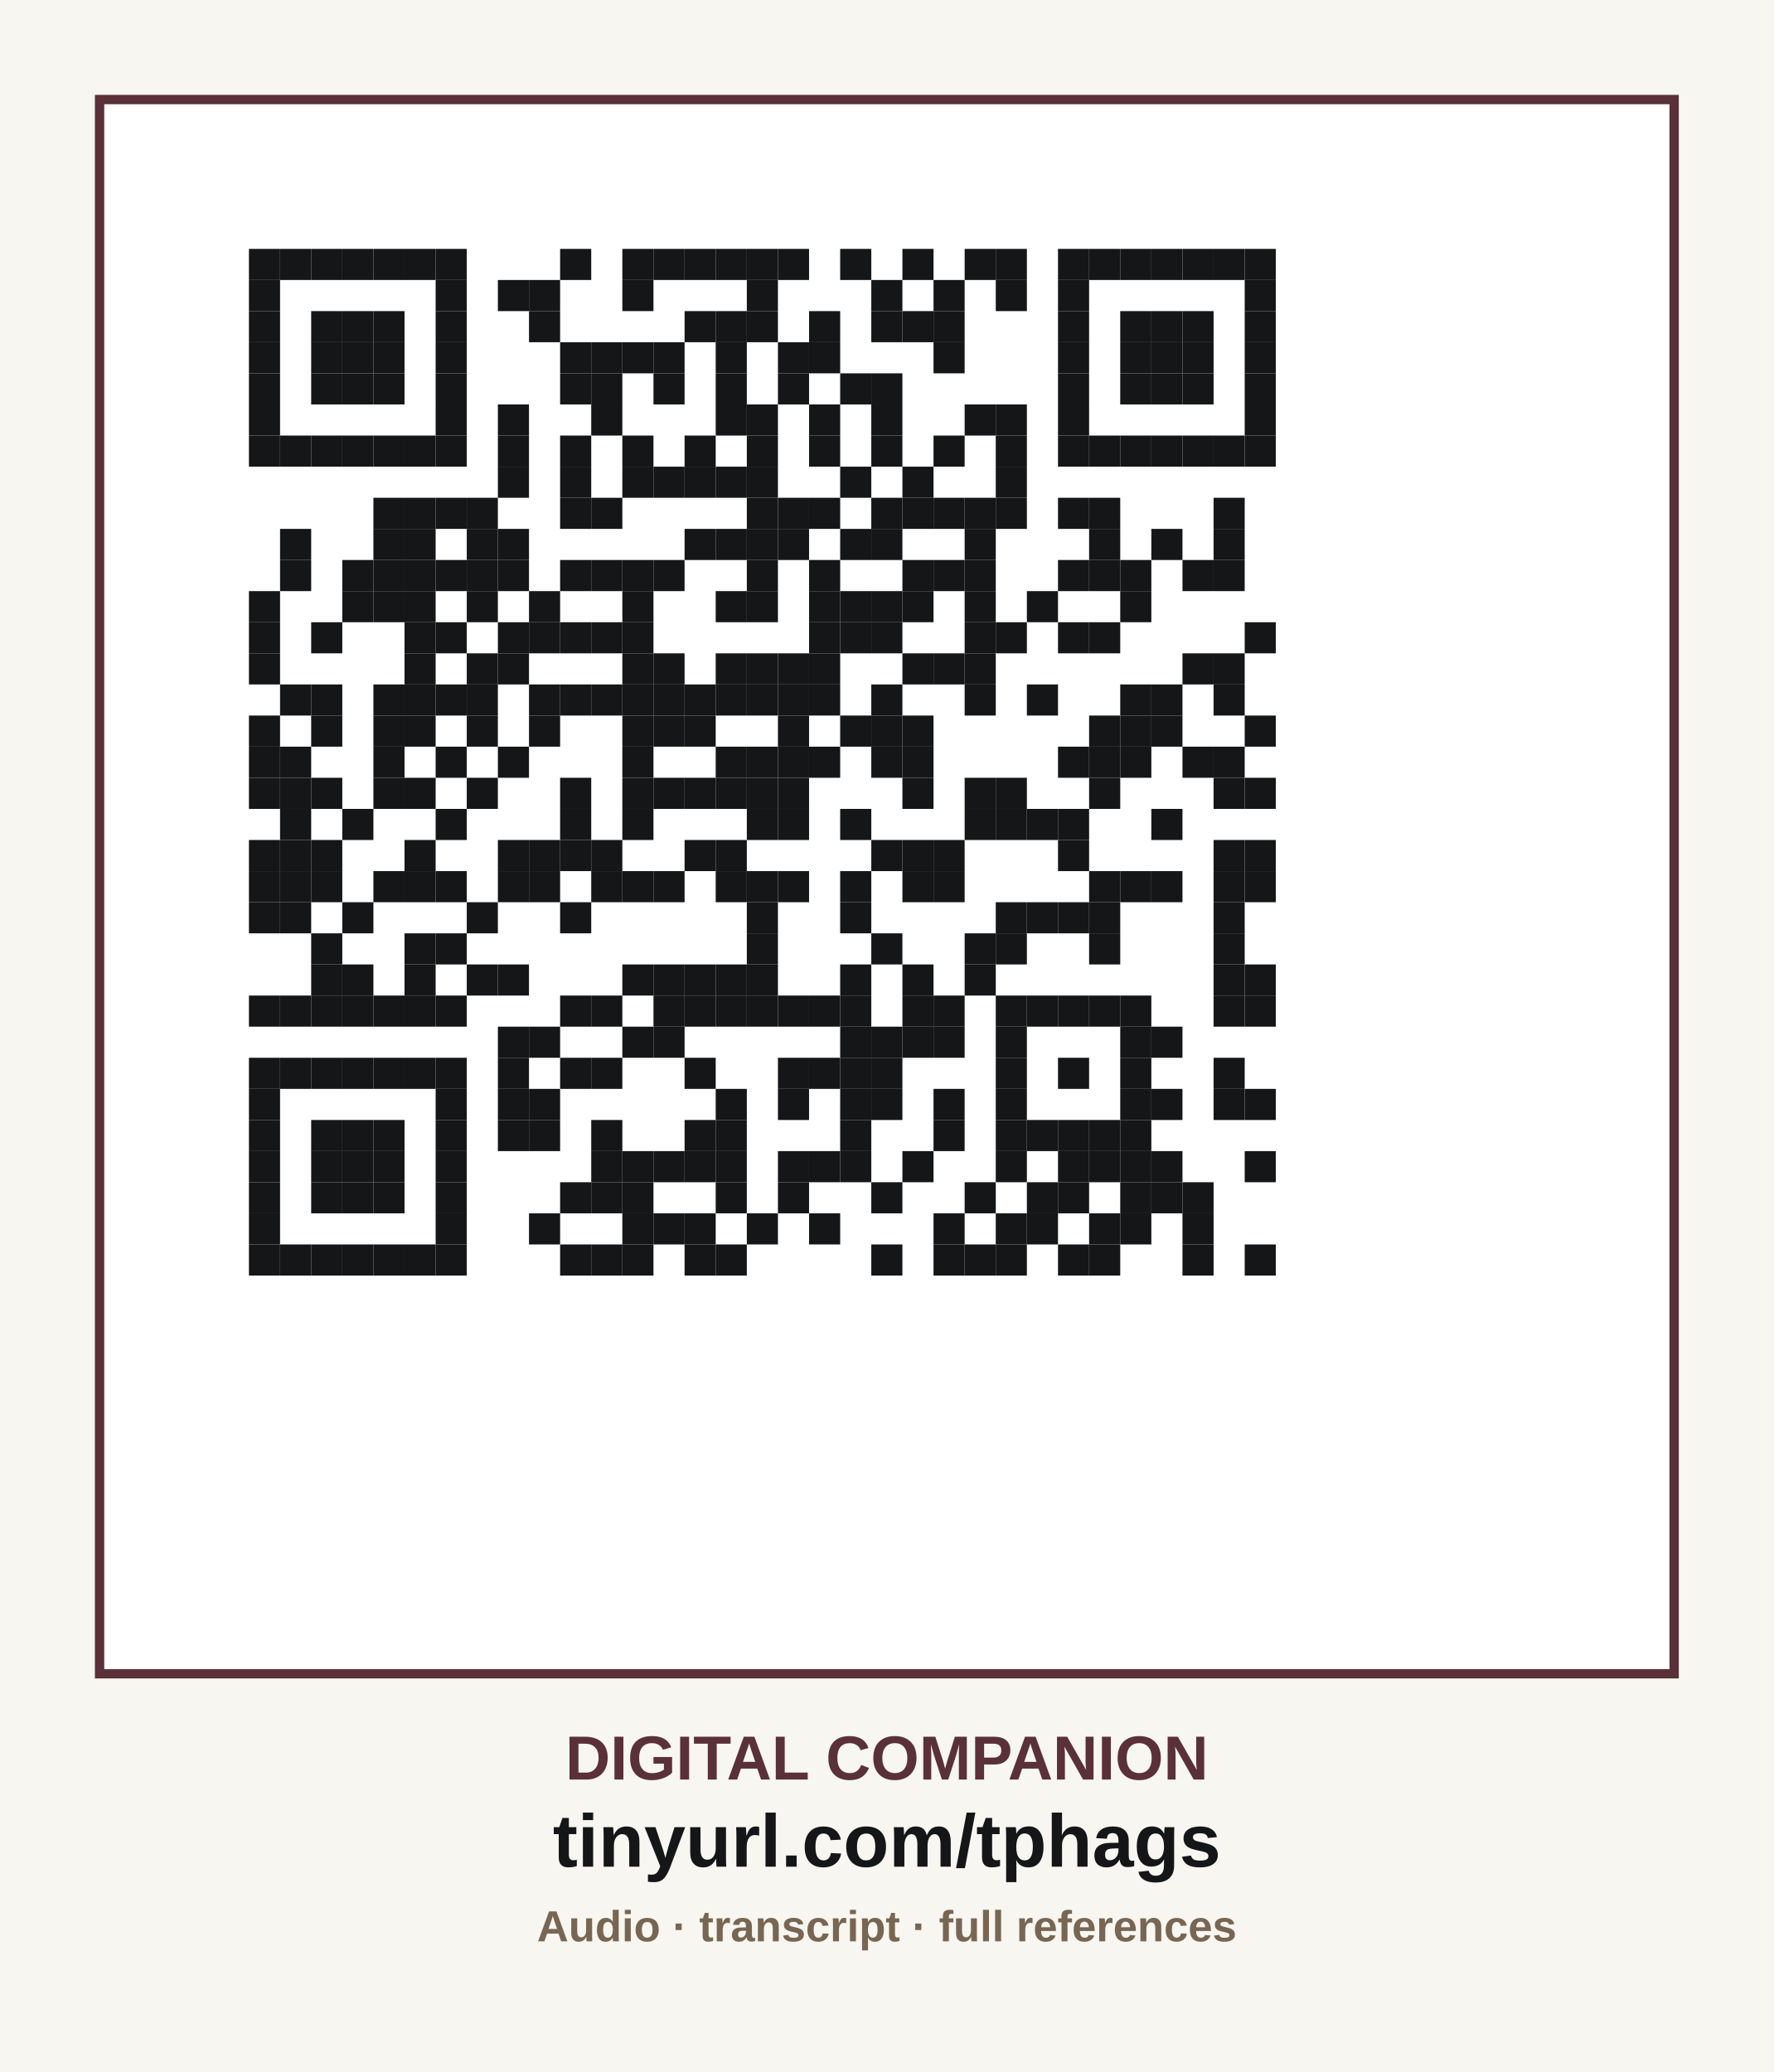
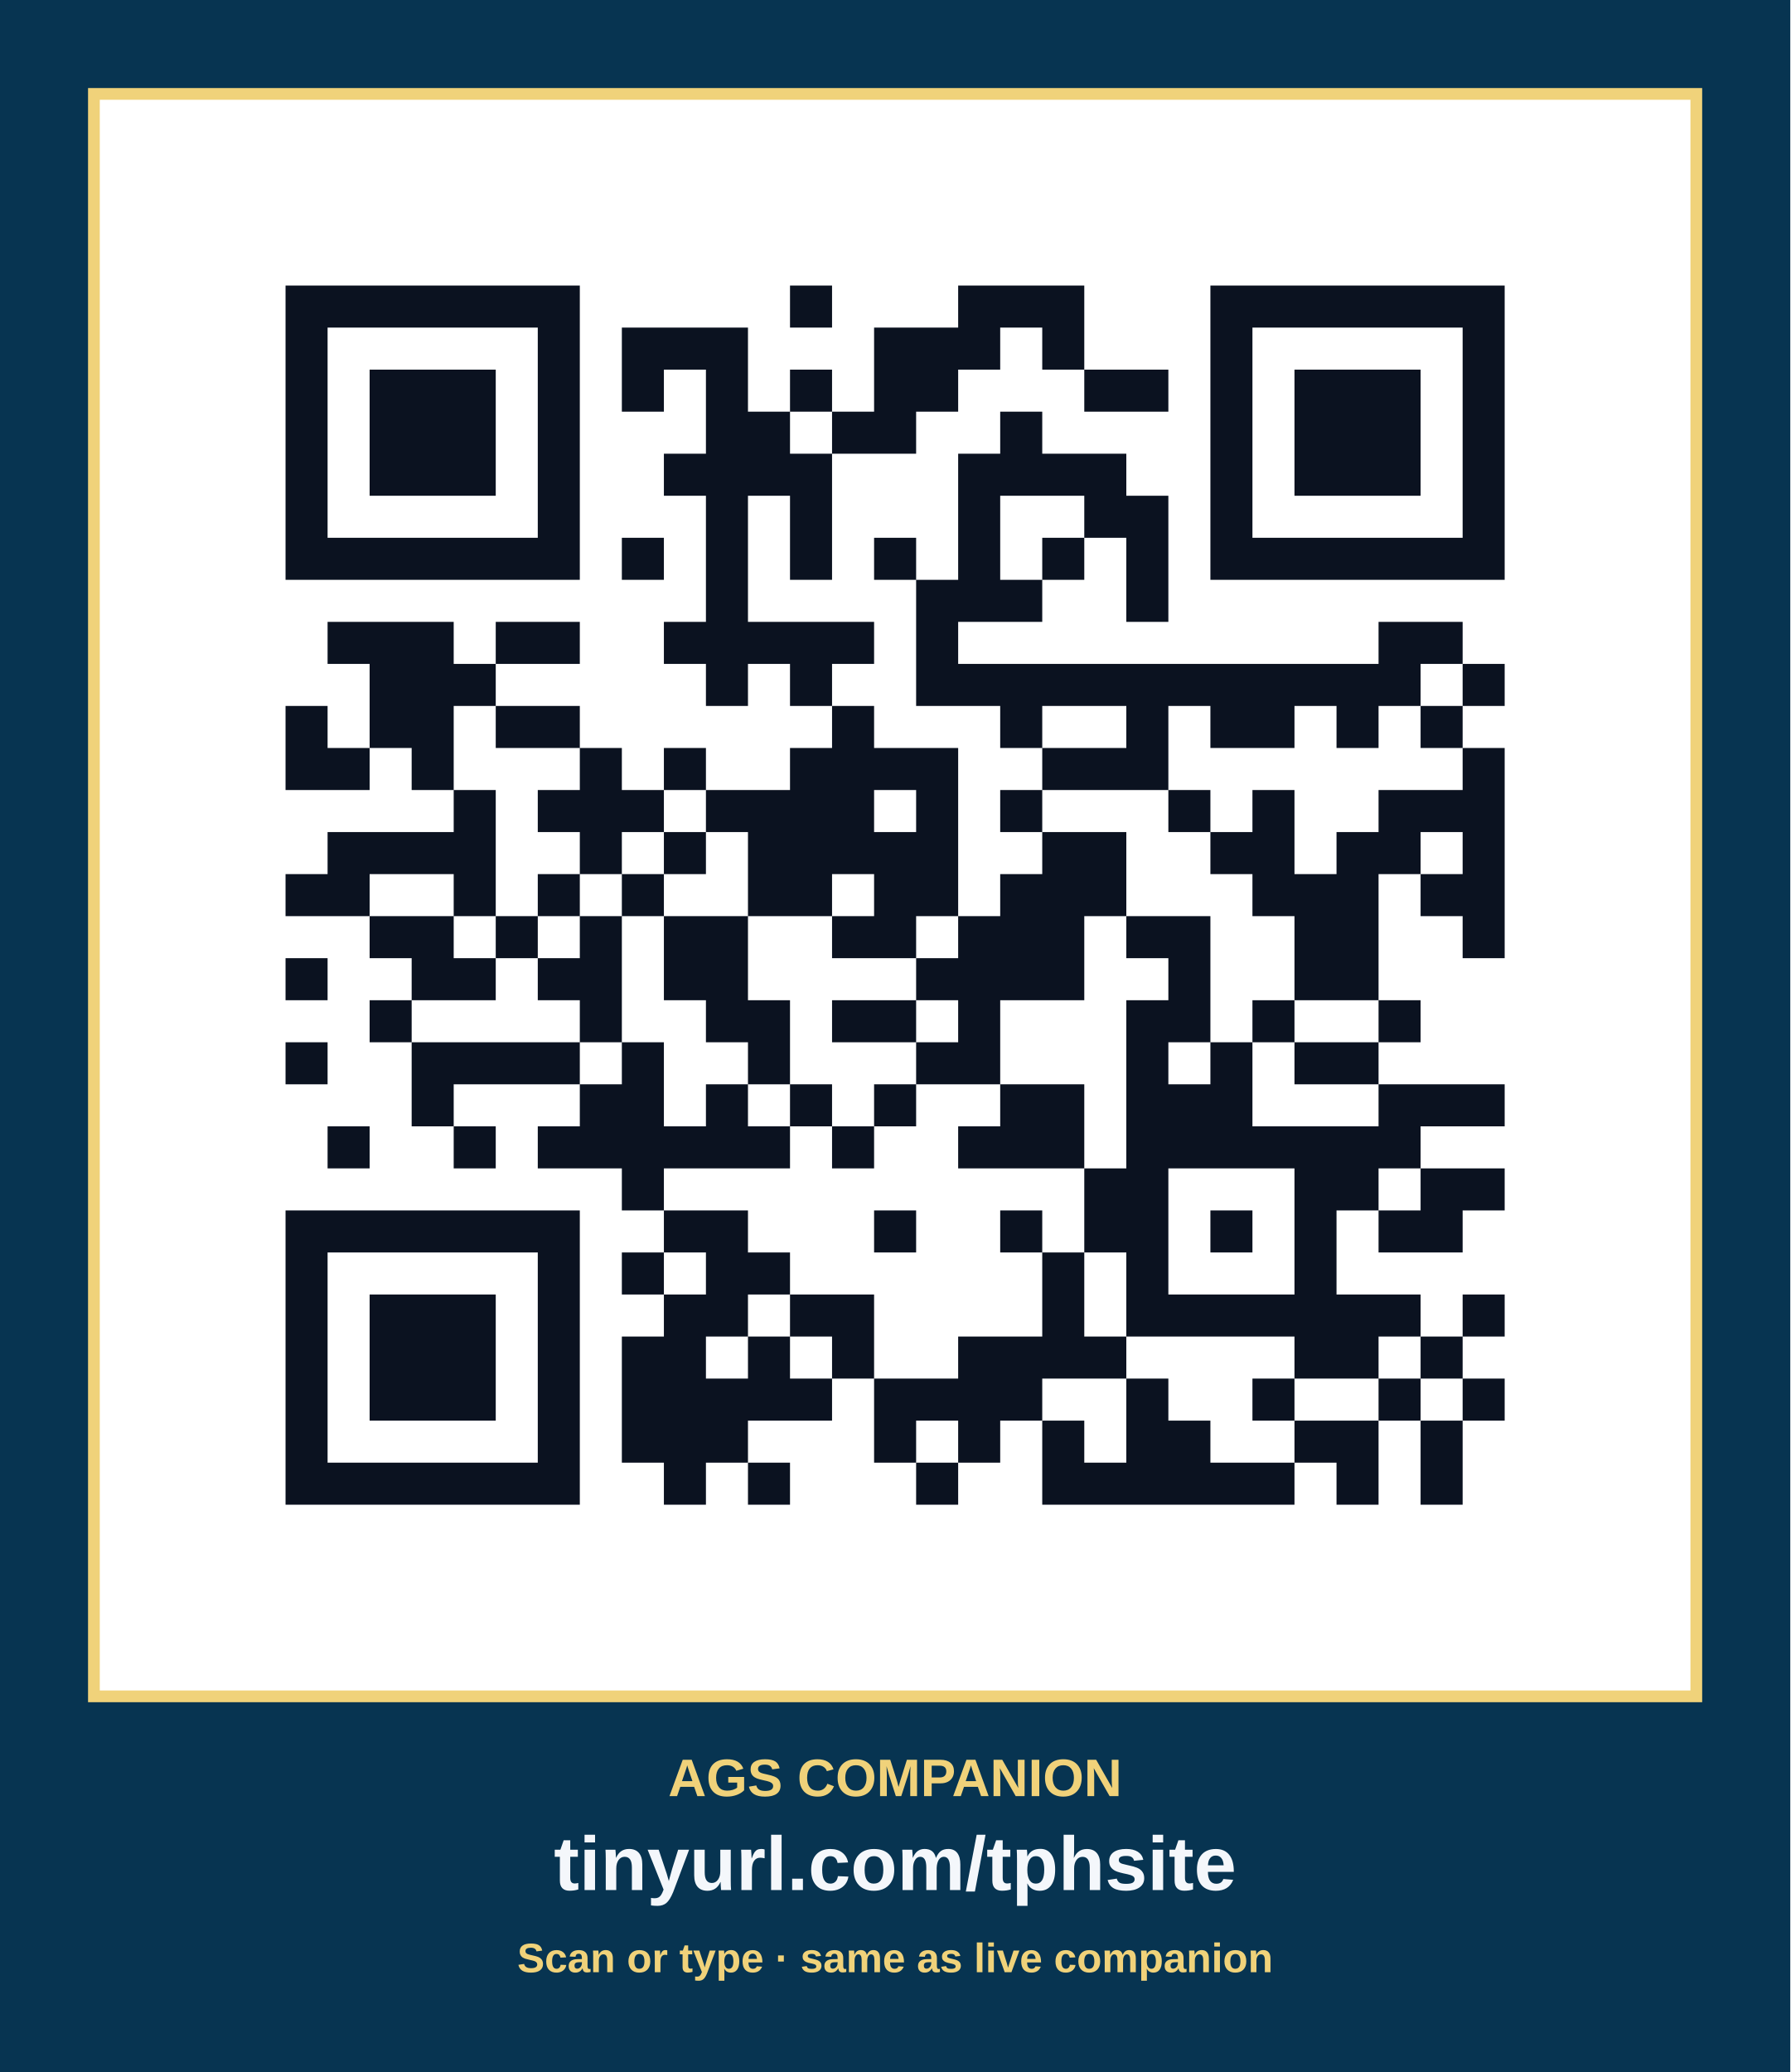
- <svg xmlns="http://www.w3.org/2000/svg" width="570" height="666" viewBox="0 0 570 666" role="img" aria-label="QR code. Type tinyurl.com/tphags">
-   <rect width="100%" height="100%" fill="#f7f6f0" />
-   <rect x="32" y="32" width="506" height="506" fill="#ffffff" stroke="#5a3039" stroke-width="3" />
-   <g transform="translate(40,40)" fill="#141618">
-     <rect x="40" y="40" width="10" height="10" />
-     <rect x="50" y="40" width="10" height="10" />
-     <rect x="60" y="40" width="10" height="10" />
-     <rect x="70" y="40" width="10" height="10" />
-     <rect x="80" y="40" width="10" height="10" />
-     <rect x="90" y="40" width="10" height="10" />
-     <rect x="100" y="40" width="10" height="10" />
-     <rect x="140" y="40" width="10" height="10" />
-     <rect x="160" y="40" width="10" height="10" />
-     <rect x="170" y="40" width="10" height="10" />
-     <rect x="180" y="40" width="10" height="10" />
-     <rect x="190" y="40" width="10" height="10" />
-     <rect x="200" y="40" width="10" height="10" />
-     <rect x="210" y="40" width="10" height="10" />
-     <rect x="230" y="40" width="10" height="10" />
-     <rect x="250" y="40" width="10" height="10" />
-     <rect x="270" y="40" width="10" height="10" />
-     <rect x="280" y="40" width="10" height="10" />
-     <rect x="300" y="40" width="10" height="10" />
-     <rect x="310" y="40" width="10" height="10" />
-     <rect x="320" y="40" width="10" height="10" />
-     <rect x="330" y="40" width="10" height="10" />
-     <rect x="340" y="40" width="10" height="10" />
-     <rect x="350" y="40" width="10" height="10" />
-     <rect x="360" y="40" width="10" height="10" />
-     <rect x="40" y="50" width="10" height="10" />
-     <rect x="100" y="50" width="10" height="10" />
-     <rect x="120" y="50" width="10" height="10" />
-     <rect x="130" y="50" width="10" height="10" />
-     <rect x="160" y="50" width="10" height="10" />
-     <rect x="200" y="50" width="10" height="10" />
-     <rect x="240" y="50" width="10" height="10" />
-     <rect x="260" y="50" width="10" height="10" />
-     <rect x="280" y="50" width="10" height="10" />
-     <rect x="300" y="50" width="10" height="10" />
-     <rect x="360" y="50" width="10" height="10" />
-     <rect x="40" y="60" width="10" height="10" />
-     <rect x="60" y="60" width="10" height="10" />
-     <rect x="70" y="60" width="10" height="10" />
-     <rect x="80" y="60" width="10" height="10" />
-     <rect x="100" y="60" width="10" height="10" />
-     <rect x="130" y="60" width="10" height="10" />
-     <rect x="180" y="60" width="10" height="10" />
-     <rect x="190" y="60" width="10" height="10" />
-     <rect x="200" y="60" width="10" height="10" />
-     <rect x="220" y="60" width="10" height="10" />
-     <rect x="240" y="60" width="10" height="10" />
-     <rect x="250" y="60" width="10" height="10" />
-     <rect x="260" y="60" width="10" height="10" />
-     <rect x="300" y="60" width="10" height="10" />
-     <rect x="320" y="60" width="10" height="10" />
-     <rect x="330" y="60" width="10" height="10" />
-     <rect x="340" y="60" width="10" height="10" />
-     <rect x="360" y="60" width="10" height="10" />
-     <rect x="40" y="70" width="10" height="10" />
-     <rect x="60" y="70" width="10" height="10" />
-     <rect x="70" y="70" width="10" height="10" />
-     <rect x="80" y="70" width="10" height="10" />
-     <rect x="100" y="70" width="10" height="10" />
-     <rect x="140" y="70" width="10" height="10" />
-     <rect x="150" y="70" width="10" height="10" />
-     <rect x="160" y="70" width="10" height="10" />
-     <rect x="170" y="70" width="10" height="10" />
-     <rect x="190" y="70" width="10" height="10" />
-     <rect x="210" y="70" width="10" height="10" />
-     <rect x="220" y="70" width="10" height="10" />
-     <rect x="260" y="70" width="10" height="10" />
-     <rect x="300" y="70" width="10" height="10" />
-     <rect x="320" y="70" width="10" height="10" />
-     <rect x="330" y="70" width="10" height="10" />
-     <rect x="340" y="70" width="10" height="10" />
-     <rect x="360" y="70" width="10" height="10" />
-     <rect x="40" y="80" width="10" height="10" />
-     <rect x="60" y="80" width="10" height="10" />
-     <rect x="70" y="80" width="10" height="10" />
-     <rect x="80" y="80" width="10" height="10" />
-     <rect x="100" y="80" width="10" height="10" />
-     <rect x="140" y="80" width="10" height="10" />
-     <rect x="150" y="80" width="10" height="10" />
-     <rect x="170" y="80" width="10" height="10" />
-     <rect x="190" y="80" width="10" height="10" />
-     <rect x="210" y="80" width="10" height="10" />
-     <rect x="230" y="80" width="10" height="10" />
-     <rect x="240" y="80" width="10" height="10" />
-     <rect x="300" y="80" width="10" height="10" />
-     <rect x="320" y="80" width="10" height="10" />
-     <rect x="330" y="80" width="10" height="10" />
-     <rect x="340" y="80" width="10" height="10" />
-     <rect x="360" y="80" width="10" height="10" />
-     <rect x="40" y="90" width="10" height="10" />
-     <rect x="100" y="90" width="10" height="10" />
-     <rect x="120" y="90" width="10" height="10" />
-     <rect x="150" y="90" width="10" height="10" />
-     <rect x="190" y="90" width="10" height="10" />
-     <rect x="200" y="90" width="10" height="10" />
-     <rect x="220" y="90" width="10" height="10" />
-     <rect x="240" y="90" width="10" height="10" />
-     <rect x="270" y="90" width="10" height="10" />
-     <rect x="280" y="90" width="10" height="10" />
-     <rect x="300" y="90" width="10" height="10" />
-     <rect x="360" y="90" width="10" height="10" />
-     <rect x="40" y="100" width="10" height="10" />
-     <rect x="50" y="100" width="10" height="10" />
-     <rect x="60" y="100" width="10" height="10" />
-     <rect x="70" y="100" width="10" height="10" />
-     <rect x="80" y="100" width="10" height="10" />
-     <rect x="90" y="100" width="10" height="10" />
-     <rect x="100" y="100" width="10" height="10" />
-     <rect x="120" y="100" width="10" height="10" />
-     <rect x="140" y="100" width="10" height="10" />
-     <rect x="160" y="100" width="10" height="10" />
-     <rect x="180" y="100" width="10" height="10" />
-     <rect x="200" y="100" width="10" height="10" />
-     <rect x="220" y="100" width="10" height="10" />
-     <rect x="240" y="100" width="10" height="10" />
-     <rect x="260" y="100" width="10" height="10" />
-     <rect x="280" y="100" width="10" height="10" />
-     <rect x="300" y="100" width="10" height="10" />
-     <rect x="310" y="100" width="10" height="10" />
-     <rect x="320" y="100" width="10" height="10" />
-     <rect x="330" y="100" width="10" height="10" />
-     <rect x="340" y="100" width="10" height="10" />
-     <rect x="350" y="100" width="10" height="10" />
-     <rect x="360" y="100" width="10" height="10" />
-     <rect x="120" y="110" width="10" height="10" />
-     <rect x="140" y="110" width="10" height="10" />
-     <rect x="160" y="110" width="10" height="10" />
-     <rect x="170" y="110" width="10" height="10" />
-     <rect x="180" y="110" width="10" height="10" />
-     <rect x="190" y="110" width="10" height="10" />
-     <rect x="200" y="110" width="10" height="10" />
-     <rect x="230" y="110" width="10" height="10" />
-     <rect x="250" y="110" width="10" height="10" />
-     <rect x="280" y="110" width="10" height="10" />
-     <rect x="80" y="120" width="10" height="10" />
-     <rect x="90" y="120" width="10" height="10" />
-     <rect x="100" y="120" width="10" height="10" />
-     <rect x="110" y="120" width="10" height="10" />
-     <rect x="140" y="120" width="10" height="10" />
-     <rect x="150" y="120" width="10" height="10" />
-     <rect x="200" y="120" width="10" height="10" />
-     <rect x="210" y="120" width="10" height="10" />
-     <rect x="220" y="120" width="10" height="10" />
-     <rect x="240" y="120" width="10" height="10" />
-     <rect x="250" y="120" width="10" height="10" />
-     <rect x="260" y="120" width="10" height="10" />
-     <rect x="270" y="120" width="10" height="10" />
-     <rect x="280" y="120" width="10" height="10" />
-     <rect x="300" y="120" width="10" height="10" />
-     <rect x="310" y="120" width="10" height="10" />
-     <rect x="350" y="120" width="10" height="10" />
-     <rect x="50" y="130" width="10" height="10" />
-     <rect x="80" y="130" width="10" height="10" />
-     <rect x="90" y="130" width="10" height="10" />
-     <rect x="110" y="130" width="10" height="10" />
-     <rect x="120" y="130" width="10" height="10" />
-     <rect x="180" y="130" width="10" height="10" />
-     <rect x="190" y="130" width="10" height="10" />
-     <rect x="200" y="130" width="10" height="10" />
-     <rect x="210" y="130" width="10" height="10" />
-     <rect x="230" y="130" width="10" height="10" />
-     <rect x="240" y="130" width="10" height="10" />
-     <rect x="270" y="130" width="10" height="10" />
-     <rect x="310" y="130" width="10" height="10" />
-     <rect x="330" y="130" width="10" height="10" />
-     <rect x="350" y="130" width="10" height="10" />
-     <rect x="50" y="140" width="10" height="10" />
-     <rect x="70" y="140" width="10" height="10" />
-     <rect x="80" y="140" width="10" height="10" />
-     <rect x="90" y="140" width="10" height="10" />
-     <rect x="100" y="140" width="10" height="10" />
-     <rect x="110" y="140" width="10" height="10" />
-     <rect x="120" y="140" width="10" height="10" />
-     <rect x="140" y="140" width="10" height="10" />
-     <rect x="150" y="140" width="10" height="10" />
-     <rect x="160" y="140" width="10" height="10" />
-     <rect x="170" y="140" width="10" height="10" />
-     <rect x="200" y="140" width="10" height="10" />
-     <rect x="220" y="140" width="10" height="10" />
-     <rect x="250" y="140" width="10" height="10" />
-     <rect x="260" y="140" width="10" height="10" />
-     <rect x="270" y="140" width="10" height="10" />
-     <rect x="300" y="140" width="10" height="10" />
-     <rect x="310" y="140" width="10" height="10" />
-     <rect x="320" y="140" width="10" height="10" />
-     <rect x="340" y="140" width="10" height="10" />
-     <rect x="350" y="140" width="10" height="10" />
-     <rect x="40" y="150" width="10" height="10" />
-     <rect x="70" y="150" width="10" height="10" />
-     <rect x="80" y="150" width="10" height="10" />
-     <rect x="90" y="150" width="10" height="10" />
-     <rect x="110" y="150" width="10" height="10" />
-     <rect x="130" y="150" width="10" height="10" />
-     <rect x="160" y="150" width="10" height="10" />
-     <rect x="190" y="150" width="10" height="10" />
-     <rect x="200" y="150" width="10" height="10" />
-     <rect x="220" y="150" width="10" height="10" />
-     <rect x="230" y="150" width="10" height="10" />
-     <rect x="240" y="150" width="10" height="10" />
-     <rect x="250" y="150" width="10" height="10" />
-     <rect x="270" y="150" width="10" height="10" />
-     <rect x="290" y="150" width="10" height="10" />
-     <rect x="320" y="150" width="10" height="10" />
-     <rect x="40" y="160" width="10" height="10" />
-     <rect x="60" y="160" width="10" height="10" />
-     <rect x="90" y="160" width="10" height="10" />
-     <rect x="100" y="160" width="10" height="10" />
-     <rect x="120" y="160" width="10" height="10" />
-     <rect x="130" y="160" width="10" height="10" />
-     <rect x="140" y="160" width="10" height="10" />
-     <rect x="150" y="160" width="10" height="10" />
-     <rect x="160" y="160" width="10" height="10" />
-     <rect x="220" y="160" width="10" height="10" />
-     <rect x="230" y="160" width="10" height="10" />
-     <rect x="240" y="160" width="10" height="10" />
-     <rect x="270" y="160" width="10" height="10" />
-     <rect x="280" y="160" width="10" height="10" />
-     <rect x="300" y="160" width="10" height="10" />
-     <rect x="310" y="160" width="10" height="10" />
-     <rect x="360" y="160" width="10" height="10" />
-     <rect x="40" y="170" width="10" height="10" />
-     <rect x="90" y="170" width="10" height="10" />
-     <rect x="110" y="170" width="10" height="10" />
-     <rect x="120" y="170" width="10" height="10" />
-     <rect x="160" y="170" width="10" height="10" />
-     <rect x="170" y="170" width="10" height="10" />
-     <rect x="190" y="170" width="10" height="10" />
-     <rect x="200" y="170" width="10" height="10" />
-     <rect x="210" y="170" width="10" height="10" />
-     <rect x="220" y="170" width="10" height="10" />
-     <rect x="250" y="170" width="10" height="10" />
-     <rect x="260" y="170" width="10" height="10" />
-     <rect x="270" y="170" width="10" height="10" />
-     <rect x="340" y="170" width="10" height="10" />
-     <rect x="350" y="170" width="10" height="10" />
-     <rect x="50" y="180" width="10" height="10" />
-     <rect x="60" y="180" width="10" height="10" />
-     <rect x="80" y="180" width="10" height="10" />
-     <rect x="90" y="180" width="10" height="10" />
-     <rect x="100" y="180" width="10" height="10" />
-     <rect x="110" y="180" width="10" height="10" />
-     <rect x="130" y="180" width="10" height="10" />
-     <rect x="140" y="180" width="10" height="10" />
-     <rect x="150" y="180" width="10" height="10" />
-     <rect x="160" y="180" width="10" height="10" />
-     <rect x="170" y="180" width="10" height="10" />
-     <rect x="180" y="180" width="10" height="10" />
-     <rect x="190" y="180" width="10" height="10" />
-     <rect x="200" y="180" width="10" height="10" />
-     <rect x="210" y="180" width="10" height="10" />
-     <rect x="220" y="180" width="10" height="10" />
-     <rect x="240" y="180" width="10" height="10" />
-     <rect x="270" y="180" width="10" height="10" />
-     <rect x="290" y="180" width="10" height="10" />
-     <rect x="320" y="180" width="10" height="10" />
-     <rect x="330" y="180" width="10" height="10" />
-     <rect x="350" y="180" width="10" height="10" />
-     <rect x="40" y="190" width="10" height="10" />
-     <rect x="60" y="190" width="10" height="10" />
-     <rect x="80" y="190" width="10" height="10" />
-     <rect x="90" y="190" width="10" height="10" />
-     <rect x="110" y="190" width="10" height="10" />
-     <rect x="130" y="190" width="10" height="10" />
-     <rect x="160" y="190" width="10" height="10" />
-     <rect x="170" y="190" width="10" height="10" />
-     <rect x="180" y="190" width="10" height="10" />
-     <rect x="210" y="190" width="10" height="10" />
-     <rect x="230" y="190" width="10" height="10" />
-     <rect x="240" y="190" width="10" height="10" />
-     <rect x="250" y="190" width="10" height="10" />
-     <rect x="310" y="190" width="10" height="10" />
-     <rect x="320" y="190" width="10" height="10" />
-     <rect x="330" y="190" width="10" height="10" />
-     <rect x="360" y="190" width="10" height="10" />
-     <rect x="40" y="200" width="10" height="10" />
-     <rect x="50" y="200" width="10" height="10" />
-     <rect x="80" y="200" width="10" height="10" />
-     <rect x="100" y="200" width="10" height="10" />
-     <rect x="120" y="200" width="10" height="10" />
-     <rect x="160" y="200" width="10" height="10" />
-     <rect x="190" y="200" width="10" height="10" />
-     <rect x="200" y="200" width="10" height="10" />
-     <rect x="210" y="200" width="10" height="10" />
-     <rect x="220" y="200" width="10" height="10" />
-     <rect x="240" y="200" width="10" height="10" />
-     <rect x="250" y="200" width="10" height="10" />
-     <rect x="300" y="200" width="10" height="10" />
-     <rect x="310" y="200" width="10" height="10" />
-     <rect x="320" y="200" width="10" height="10" />
-     <rect x="340" y="200" width="10" height="10" />
-     <rect x="350" y="200" width="10" height="10" />
-     <rect x="40" y="210" width="10" height="10" />
-     <rect x="50" y="210" width="10" height="10" />
-     <rect x="60" y="210" width="10" height="10" />
-     <rect x="80" y="210" width="10" height="10" />
-     <rect x="90" y="210" width="10" height="10" />
-     <rect x="110" y="210" width="10" height="10" />
-     <rect x="140" y="210" width="10" height="10" />
-     <rect x="160" y="210" width="10" height="10" />
-     <rect x="170" y="210" width="10" height="10" />
-     <rect x="180" y="210" width="10" height="10" />
-     <rect x="190" y="210" width="10" height="10" />
-     <rect x="200" y="210" width="10" height="10" />
-     <rect x="210" y="210" width="10" height="10" />
-     <rect x="250" y="210" width="10" height="10" />
-     <rect x="270" y="210" width="10" height="10" />
-     <rect x="280" y="210" width="10" height="10" />
-     <rect x="310" y="210" width="10" height="10" />
-     <rect x="350" y="210" width="10" height="10" />
-     <rect x="360" y="210" width="10" height="10" />
-     <rect x="50" y="220" width="10" height="10" />
-     <rect x="70" y="220" width="10" height="10" />
-     <rect x="100" y="220" width="10" height="10" />
-     <rect x="140" y="220" width="10" height="10" />
-     <rect x="160" y="220" width="10" height="10" />
-     <rect x="200" y="220" width="10" height="10" />
-     <rect x="210" y="220" width="10" height="10" />
-     <rect x="230" y="220" width="10" height="10" />
-     <rect x="270" y="220" width="10" height="10" />
-     <rect x="280" y="220" width="10" height="10" />
-     <rect x="290" y="220" width="10" height="10" />
-     <rect x="300" y="220" width="10" height="10" />
-     <rect x="330" y="220" width="10" height="10" />
-     <rect x="40" y="230" width="10" height="10" />
-     <rect x="50" y="230" width="10" height="10" />
-     <rect x="60" y="230" width="10" height="10" />
-     <rect x="90" y="230" width="10" height="10" />
-     <rect x="120" y="230" width="10" height="10" />
-     <rect x="130" y="230" width="10" height="10" />
-     <rect x="140" y="230" width="10" height="10" />
-     <rect x="150" y="230" width="10" height="10" />
-     <rect x="180" y="230" width="10" height="10" />
-     <rect x="190" y="230" width="10" height="10" />
-     <rect x="240" y="230" width="10" height="10" />
-     <rect x="250" y="230" width="10" height="10" />
-     <rect x="260" y="230" width="10" height="10" />
-     <rect x="300" y="230" width="10" height="10" />
-     <rect x="350" y="230" width="10" height="10" />
-     <rect x="360" y="230" width="10" height="10" />
-     <rect x="40" y="240" width="10" height="10" />
-     <rect x="50" y="240" width="10" height="10" />
-     <rect x="60" y="240" width="10" height="10" />
-     <rect x="80" y="240" width="10" height="10" />
-     <rect x="90" y="240" width="10" height="10" />
-     <rect x="100" y="240" width="10" height="10" />
-     <rect x="120" y="240" width="10" height="10" />
-     <rect x="130" y="240" width="10" height="10" />
-     <rect x="150" y="240" width="10" height="10" />
-     <rect x="160" y="240" width="10" height="10" />
-     <rect x="170" y="240" width="10" height="10" />
-     <rect x="190" y="240" width="10" height="10" />
-     <rect x="200" y="240" width="10" height="10" />
-     <rect x="210" y="240" width="10" height="10" />
-     <rect x="230" y="240" width="10" height="10" />
-     <rect x="250" y="240" width="10" height="10" />
-     <rect x="260" y="240" width="10" height="10" />
-     <rect x="310" y="240" width="10" height="10" />
-     <rect x="320" y="240" width="10" height="10" />
-     <rect x="330" y="240" width="10" height="10" />
-     <rect x="350" y="240" width="10" height="10" />
-     <rect x="360" y="240" width="10" height="10" />
-     <rect x="40" y="250" width="10" height="10" />
-     <rect x="50" y="250" width="10" height="10" />
-     <rect x="70" y="250" width="10" height="10" />
-     <rect x="110" y="250" width="10" height="10" />
-     <rect x="140" y="250" width="10" height="10" />
-     <rect x="200" y="250" width="10" height="10" />
-     <rect x="230" y="250" width="10" height="10" />
-     <rect x="280" y="250" width="10" height="10" />
-     <rect x="290" y="250" width="10" height="10" />
-     <rect x="300" y="250" width="10" height="10" />
-     <rect x="310" y="250" width="10" height="10" />
-     <rect x="350" y="250" width="10" height="10" />
-     <rect x="60" y="260" width="10" height="10" />
-     <rect x="90" y="260" width="10" height="10" />
-     <rect x="100" y="260" width="10" height="10" />
-     <rect x="200" y="260" width="10" height="10" />
-     <rect x="240" y="260" width="10" height="10" />
-     <rect x="270" y="260" width="10" height="10" />
-     <rect x="280" y="260" width="10" height="10" />
-     <rect x="310" y="260" width="10" height="10" />
-     <rect x="350" y="260" width="10" height="10" />
-     <rect x="60" y="270" width="10" height="10" />
-     <rect x="70" y="270" width="10" height="10" />
-     <rect x="90" y="270" width="10" height="10" />
-     <rect x="110" y="270" width="10" height="10" />
-     <rect x="120" y="270" width="10" height="10" />
-     <rect x="160" y="270" width="10" height="10" />
-     <rect x="170" y="270" width="10" height="10" />
-     <rect x="180" y="270" width="10" height="10" />
-     <rect x="190" y="270" width="10" height="10" />
-     <rect x="200" y="270" width="10" height="10" />
-     <rect x="230" y="270" width="10" height="10" />
-     <rect x="250" y="270" width="10" height="10" />
-     <rect x="270" y="270" width="10" height="10" />
-     <rect x="350" y="270" width="10" height="10" />
-     <rect x="360" y="270" width="10" height="10" />
-     <rect x="40" y="280" width="10" height="10" />
-     <rect x="50" y="280" width="10" height="10" />
-     <rect x="60" y="280" width="10" height="10" />
-     <rect x="70" y="280" width="10" height="10" />
-     <rect x="80" y="280" width="10" height="10" />
-     <rect x="90" y="280" width="10" height="10" />
-     <rect x="100" y="280" width="10" height="10" />
-     <rect x="140" y="280" width="10" height="10" />
-     <rect x="150" y="280" width="10" height="10" />
-     <rect x="170" y="280" width="10" height="10" />
-     <rect x="180" y="280" width="10" height="10" />
-     <rect x="190" y="280" width="10" height="10" />
-     <rect x="200" y="280" width="10" height="10" />
-     <rect x="210" y="280" width="10" height="10" />
-     <rect x="220" y="280" width="10" height="10" />
-     <rect x="230" y="280" width="10" height="10" />
-     <rect x="250" y="280" width="10" height="10" />
-     <rect x="260" y="280" width="10" height="10" />
-     <rect x="280" y="280" width="10" height="10" />
-     <rect x="290" y="280" width="10" height="10" />
-     <rect x="300" y="280" width="10" height="10" />
-     <rect x="310" y="280" width="10" height="10" />
-     <rect x="320" y="280" width="10" height="10" />
-     <rect x="350" y="280" width="10" height="10" />
-     <rect x="360" y="280" width="10" height="10" />
-     <rect x="120" y="290" width="10" height="10" />
-     <rect x="130" y="290" width="10" height="10" />
-     <rect x="160" y="290" width="10" height="10" />
-     <rect x="170" y="290" width="10" height="10" />
-     <rect x="230" y="290" width="10" height="10" />
-     <rect x="240" y="290" width="10" height="10" />
-     <rect x="250" y="290" width="10" height="10" />
-     <rect x="260" y="290" width="10" height="10" />
-     <rect x="280" y="290" width="10" height="10" />
-     <rect x="320" y="290" width="10" height="10" />
-     <rect x="330" y="290" width="10" height="10" />
-     <rect x="40" y="300" width="10" height="10" />
-     <rect x="50" y="300" width="10" height="10" />
-     <rect x="60" y="300" width="10" height="10" />
-     <rect x="70" y="300" width="10" height="10" />
-     <rect x="80" y="300" width="10" height="10" />
-     <rect x="90" y="300" width="10" height="10" />
-     <rect x="100" y="300" width="10" height="10" />
-     <rect x="120" y="300" width="10" height="10" />
-     <rect x="140" y="300" width="10" height="10" />
-     <rect x="150" y="300" width="10" height="10" />
-     <rect x="180" y="300" width="10" height="10" />
-     <rect x="210" y="300" width="10" height="10" />
-     <rect x="220" y="300" width="10" height="10" />
-     <rect x="230" y="300" width="10" height="10" />
-     <rect x="240" y="300" width="10" height="10" />
-     <rect x="280" y="300" width="10" height="10" />
-     <rect x="300" y="300" width="10" height="10" />
-     <rect x="320" y="300" width="10" height="10" />
-     <rect x="350" y="300" width="10" height="10" />
-     <rect x="40" y="310" width="10" height="10" />
-     <rect x="100" y="310" width="10" height="10" />
-     <rect x="120" y="310" width="10" height="10" />
-     <rect x="130" y="310" width="10" height="10" />
-     <rect x="190" y="310" width="10" height="10" />
-     <rect x="210" y="310" width="10" height="10" />
-     <rect x="230" y="310" width="10" height="10" />
-     <rect x="240" y="310" width="10" height="10" />
-     <rect x="260" y="310" width="10" height="10" />
-     <rect x="280" y="310" width="10" height="10" />
-     <rect x="320" y="310" width="10" height="10" />
-     <rect x="330" y="310" width="10" height="10" />
-     <rect x="350" y="310" width="10" height="10" />
-     <rect x="360" y="310" width="10" height="10" />
-     <rect x="40" y="320" width="10" height="10" />
-     <rect x="60" y="320" width="10" height="10" />
-     <rect x="70" y="320" width="10" height="10" />
-     <rect x="80" y="320" width="10" height="10" />
-     <rect x="100" y="320" width="10" height="10" />
-     <rect x="120" y="320" width="10" height="10" />
-     <rect x="130" y="320" width="10" height="10" />
-     <rect x="150" y="320" width="10" height="10" />
-     <rect x="180" y="320" width="10" height="10" />
-     <rect x="190" y="320" width="10" height="10" />
-     <rect x="230" y="320" width="10" height="10" />
-     <rect x="260" y="320" width="10" height="10" />
-     <rect x="280" y="320" width="10" height="10" />
-     <rect x="290" y="320" width="10" height="10" />
-     <rect x="300" y="320" width="10" height="10" />
-     <rect x="310" y="320" width="10" height="10" />
-     <rect x="320" y="320" width="10" height="10" />
-     <rect x="40" y="330" width="10" height="10" />
-     <rect x="60" y="330" width="10" height="10" />
-     <rect x="70" y="330" width="10" height="10" />
-     <rect x="80" y="330" width="10" height="10" />
-     <rect x="100" y="330" width="10" height="10" />
-     <rect x="150" y="330" width="10" height="10" />
-     <rect x="160" y="330" width="10" height="10" />
-     <rect x="170" y="330" width="10" height="10" />
-     <rect x="180" y="330" width="10" height="10" />
-     <rect x="190" y="330" width="10" height="10" />
-     <rect x="210" y="330" width="10" height="10" />
-     <rect x="220" y="330" width="10" height="10" />
-     <rect x="230" y="330" width="10" height="10" />
-     <rect x="250" y="330" width="10" height="10" />
-     <rect x="280" y="330" width="10" height="10" />
-     <rect x="300" y="330" width="10" height="10" />
-     <rect x="310" y="330" width="10" height="10" />
-     <rect x="320" y="330" width="10" height="10" />
-     <rect x="330" y="330" width="10" height="10" />
-     <rect x="360" y="330" width="10" height="10" />
-     <rect x="40" y="340" width="10" height="10" />
-     <rect x="60" y="340" width="10" height="10" />
-     <rect x="70" y="340" width="10" height="10" />
-     <rect x="80" y="340" width="10" height="10" />
-     <rect x="100" y="340" width="10" height="10" />
-     <rect x="140" y="340" width="10" height="10" />
-     <rect x="150" y="340" width="10" height="10" />
-     <rect x="160" y="340" width="10" height="10" />
-     <rect x="190" y="340" width="10" height="10" />
-     <rect x="210" y="340" width="10" height="10" />
-     <rect x="240" y="340" width="10" height="10" />
-     <rect x="270" y="340" width="10" height="10" />
-     <rect x="290" y="340" width="10" height="10" />
-     <rect x="300" y="340" width="10" height="10" />
-     <rect x="320" y="340" width="10" height="10" />
-     <rect x="330" y="340" width="10" height="10" />
-     <rect x="340" y="340" width="10" height="10" />
-     <rect x="40" y="350" width="10" height="10" />
-     <rect x="100" y="350" width="10" height="10" />
-     <rect x="130" y="350" width="10" height="10" />
-     <rect x="160" y="350" width="10" height="10" />
-     <rect x="170" y="350" width="10" height="10" />
-     <rect x="180" y="350" width="10" height="10" />
-     <rect x="200" y="350" width="10" height="10" />
-     <rect x="220" y="350" width="10" height="10" />
-     <rect x="260" y="350" width="10" height="10" />
-     <rect x="280" y="350" width="10" height="10" />
-     <rect x="290" y="350" width="10" height="10" />
-     <rect x="310" y="350" width="10" height="10" />
-     <rect x="320" y="350" width="10" height="10" />
-     <rect x="340" y="350" width="10" height="10" />
-     <rect x="40" y="360" width="10" height="10" />
-     <rect x="50" y="360" width="10" height="10" />
-     <rect x="60" y="360" width="10" height="10" />
-     <rect x="70" y="360" width="10" height="10" />
-     <rect x="80" y="360" width="10" height="10" />
-     <rect x="90" y="360" width="10" height="10" />
-     <rect x="100" y="360" width="10" height="10" />
-     <rect x="140" y="360" width="10" height="10" />
-     <rect x="150" y="360" width="10" height="10" />
-     <rect x="160" y="360" width="10" height="10" />
-     <rect x="180" y="360" width="10" height="10" />
-     <rect x="190" y="360" width="10" height="10" />
-     <rect x="240" y="360" width="10" height="10" />
-     <rect x="260" y="360" width="10" height="10" />
-     <rect x="270" y="360" width="10" height="10" />
-     <rect x="280" y="360" width="10" height="10" />
-     <rect x="300" y="360" width="10" height="10" />
-     <rect x="310" y="360" width="10" height="10" />
-     <rect x="340" y="360" width="10" height="10" />
-     <rect x="360" y="360" width="10" height="10" />
+ <svg xmlns="http://www.w3.org/2000/svg" width="610" height="706" viewBox="0 0 610 706">
+   <rect width="100%" height="100%" fill="#073451" />
+   <rect x="32" y="32" width="546" height="546" fill="#ffffff" stroke="#f0d27a" stroke-width="4" />
+   <g transform="translate(40,40) scale(1.432432)">
+     <svg width="370" height="370" class="segno">
+       <g transform="scale(10)">
+         <path fill="#fff" d="M0 0h37v37h-37z" />
+         <path class="qrline" stroke="#0b1220" d="M4 4.5h7m5 0h1m3 0h3m3 0h7m-29 1h1m5 0h1m1 0h3m3 0h3m1 0h1m3 0h1m5 0h1m-29 1h1m1 0h3m1 0h1m1 0h1m1 0h1m1 0h1m1 0h2m3 0h2m1 0h1m1 0h3m1 0h1m-29 1h1m1 0h3m1 0h1m3 0h2m1 0h2m2 0h1m4 0h1m1 0h3m1 0h1m-29 1h1m1 0h3m1 0h1m2 0h4m3 0h4m2 0h1m1 0h3m1 0h1m-29 1h1m5 0h1m3 0h1m1 0h1m3 0h1m2 0h2m1 0h1m5 0h1m-29 1h7m1 0h1m1 0h1m1 0h1m1 0h1m1 0h1m1 0h1m1 0h1m1 0h7m-19 1h1m4 0h3m2 0h1m-20 1h3m1 0h2m2 0h5m1 0h1m10 0h2m-26 1h3m5 0h1m1 0h1m2 0h12m1 0h1m-29 1h1m1 0h2m1 0h2m6 0h1m3 0h1m2 0h1m1 0h2m1 0h1m1 0h1m-28 1h2m1 0h1m3 0h1m1 0h1m2 0h4m2 0h3m7 0h1m-25 1h1m1 0h3m1 0h4m1 0h1m1 0h1m3 0h1m1 0h1m2 0h3m-28 1h4m2 0h1m1 0h1m1 0h5m2 0h2m2 0h2m1 0h2m1 0h1m-29 1h2m2 0h1m1 0h1m1 0h1m2 0h2m1 0h2m1 0h3m3 0h3m1 0h2m-27 1h2m1 0h1m1 0h1m1 0h2m2 0h2m1 0h3m1 0h2m2 0h2m2 0h1m-29 1h1m2 0h2m1 0h2m1 0h2m4 0h4m2 0h1m2 0h2m-24 1h1m4 0h1m2 0h2m1 0h2m1 0h1m3 0h2m1 0h1m2 0h1m-27 1h1m2 0h4m1 0h1m2 0h1m3 0h2m3 0h1m1 0h1m1 0h2m-23 1h1m3 0h2m1 0h1m1 0h1m1 0h1m2 0h2m1 0h3m3 0h3m-28 1h1m2 0h1m1 0h6m1 0h1m2 0h3m1 0h7m-19 1h1m10 0h2m3 0h2m1 0h2m-29 1h7m2 0h2m3 0h1m2 0h1m1 0h2m1 0h1m1 0h1m1 0h2m-28 1h1m5 0h1m1 0h1m1 0h2m6 0h1m1 0h1m3 0h1m-25 1h1m1 0h3m1 0h1m2 0h2m1 0h2m4 0h1m1 0h7m1 0h1m-29 1h1m1 0h3m1 0h1m1 0h2m1 0h1m1 0h1m2 0h4m4 0h2m1 0h1m-28 1h1m1 0h3m1 0h1m1 0h5m1 0h4m2 0h1m2 0h1m2 0h1m1 0h1m-29 1h1m5 0h1m1 0h3m3 0h1m1 0h1m1 0h1m1 0h2m2 0h2m1 0h1m-28 1h7m2 0h1m1 0h1m3 0h1m2 0h6m1 0h1m1 0h1" />
+       </g>
+     </svg>
  </g>
-   <text x="285.0" y="572" text-anchor="middle" font-family="Arial, Helvetica, sans-serif" font-size="20" font-weight="800" fill="#5a3039">DIGITAL COMPANION</text>
-   <text x="285.0" y="600" text-anchor="middle" font-family="Arial, Helvetica, sans-serif" font-size="24" font-weight="800" fill="#141618">tinyurl.com/tphags</text>
-   <text x="285.0" y="624" text-anchor="middle" font-family="Arial, Helvetica, sans-serif" font-size="14" font-weight="600" fill="#786653">Audio · transcript · full references</text>
+   <text x="305" y="612" text-anchor="middle" font-family="Arial, Helvetica, sans-serif" font-size="18" font-weight="800" fill="#f0d27a">AGS COMPANION</text>
+   <text x="305" y="644" text-anchor="middle" font-family="Arial, Helvetica, sans-serif" font-size="26" font-weight="800" fill="#f4f7fb">tinyurl.com/tphsite</text>
+   <text x="305" y="672" text-anchor="middle" font-family="Arial, Helvetica, sans-serif" font-size="14" font-weight="600" fill="#f0d27a">Scan or type · same as live companion</text>
</svg>
